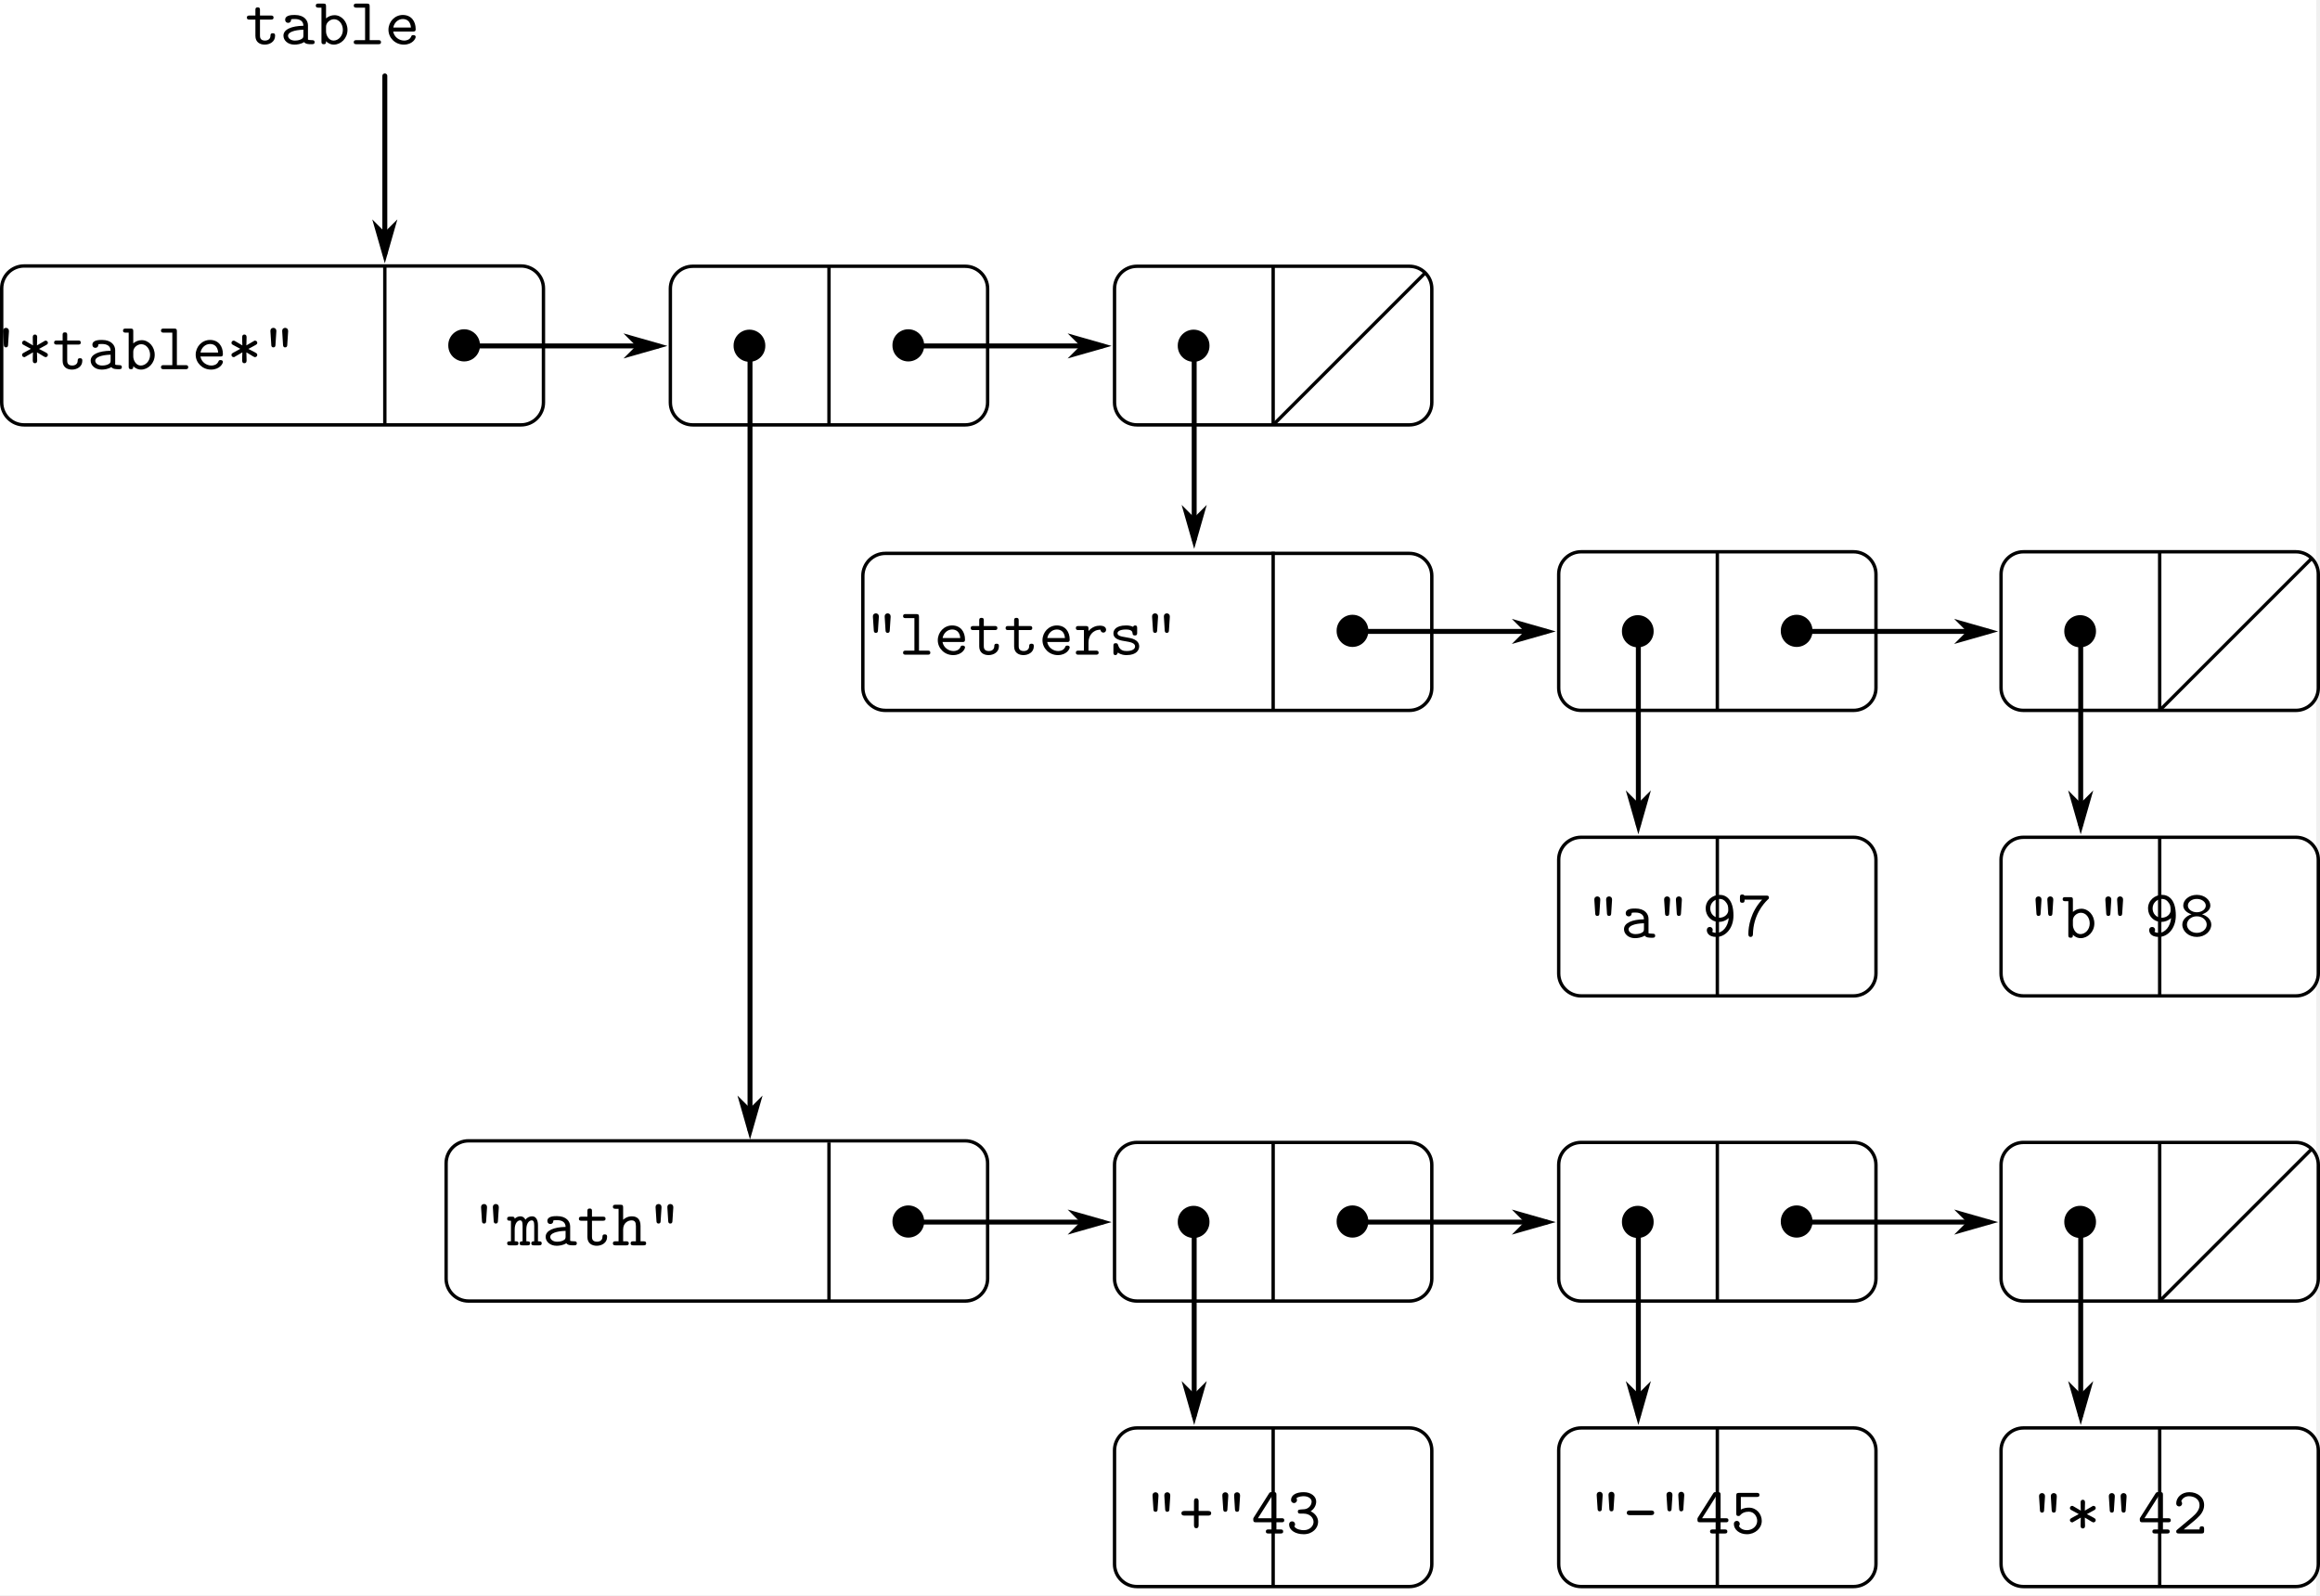
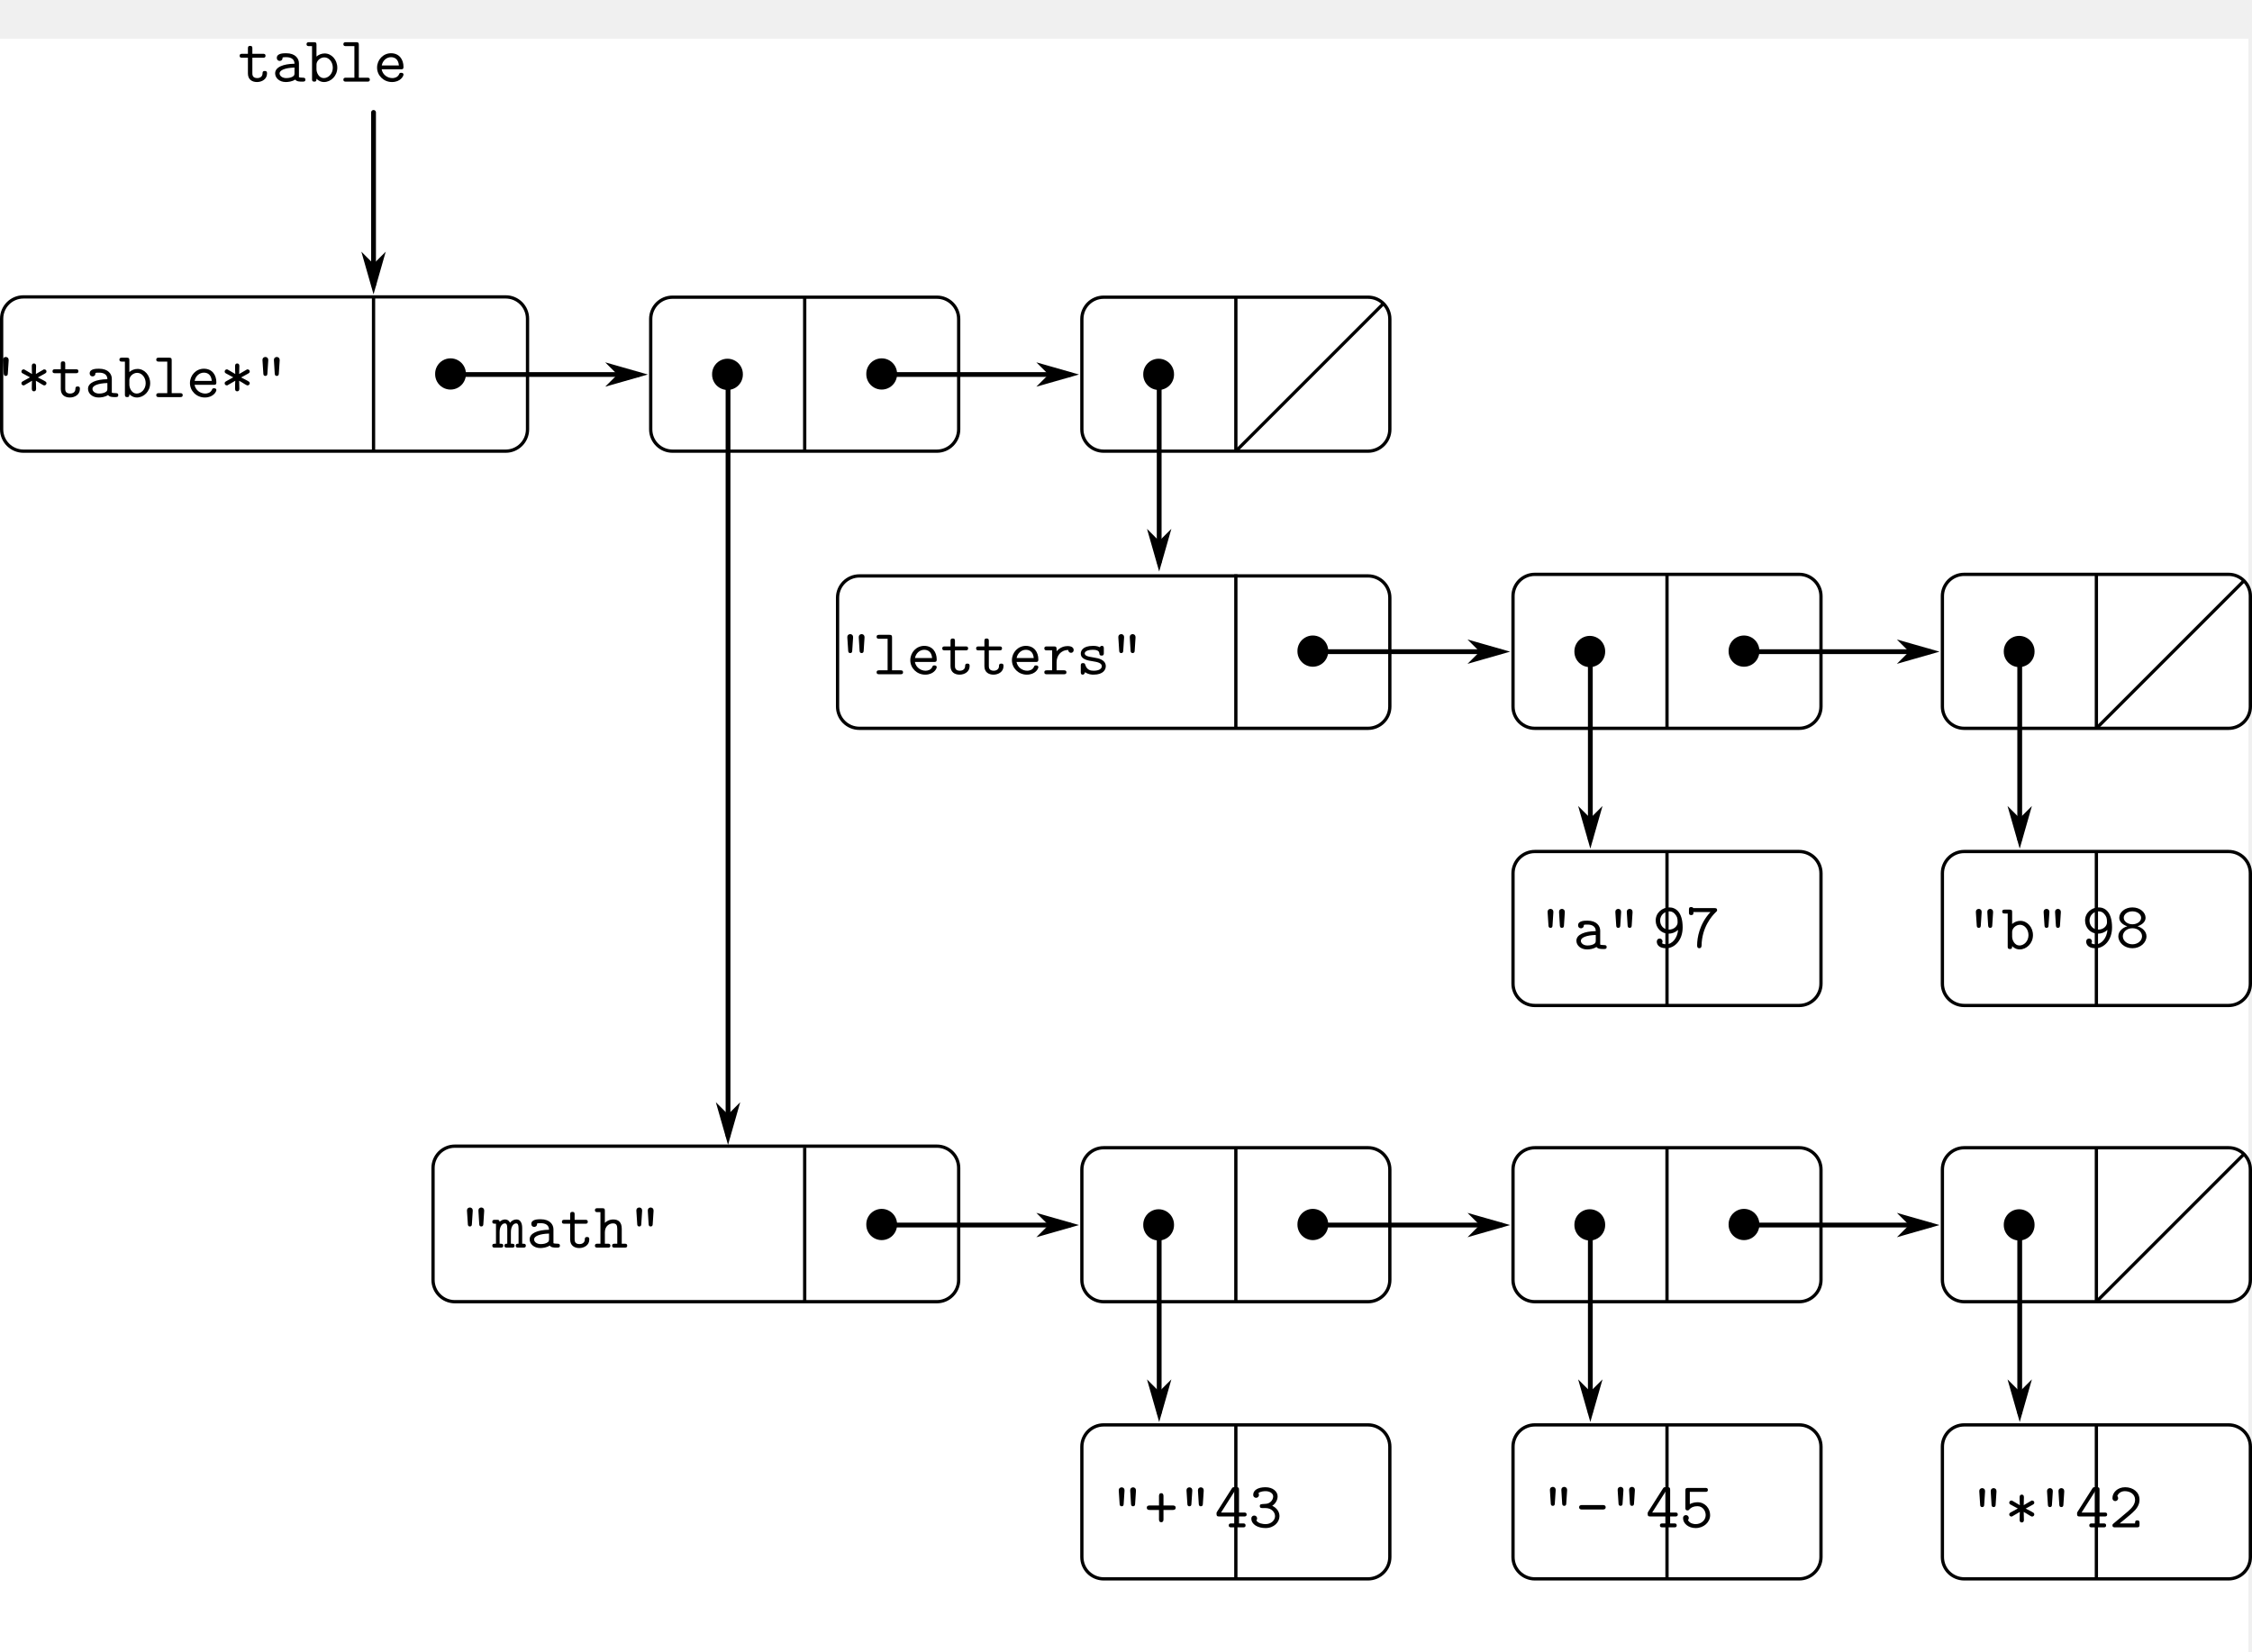
- <svg xmlns="http://www.w3.org/2000/svg" preserveAspectRatio="xMinYMin meet" viewBox="0 0 698.012 480" id="svg6534" version="1.1" width="698.012" height="480">
+ <svg xmlns="http://www.w3.org/2000/svg" preserveAspectRatio="xMinYMin meet" viewBox="0 -12 698.012 512" id="svg6534" version="1.1" width="698.012" height="512">
  <defs id="defs6536">
    <marker refX="0" refY="0" orient="auto" id="Arrow1Mstart" style="overflow:visible">
      <path d="M 0,0 5,-5 -12.5,0 5,5 Z" transform="matrix(0.4,0,0,0.4,4,0)" id="path4565" style="fill:#000000;fill-rule:evenodd;stroke:#000000;stroke-width:1pt;marker-start:none" />
    </marker>
    <marker refX="0" refY="0" orient="auto" id="marker7077" style="overflow:visible">
      <path d="M 0,0 5,-5 -12.5,0 5,5 Z" transform="matrix(0.4,0,0,0.4,4,0)" id="path7079" style="fill:#000000;fill-rule:evenodd;stroke:#000000;stroke-width:1pt;marker-start:none" />
    </marker>
    <marker refX="0" refY="0" orient="auto" id="marker7081" style="overflow:visible">
      <path d="M 0,0 5,-5 -12.5,0 5,5 Z" transform="matrix(0.4,0,0,0.4,4,0)" id="path7083" style="fill:#000000;fill-rule:evenodd;stroke:#000000;stroke-width:1pt;marker-start:none" />
    </marker>
    <marker refX="0" refY="0" orient="auto" id="Arrow1Mstart-8" style="overflow:visible">
      <path d="M 0,0 5,-5 -12.5,0 5,5 Z" transform="matrix(0.4,0,0,0.4,4,0)" id="path4565-5" style="fill:#000000;fill-rule:evenodd;stroke:#000000;stroke-width:1pt;marker-start:none" />
    </marker>
    <marker refX="0" refY="0" orient="auto" id="marker7171" style="overflow:visible">
      <path d="M 0,0 5,-5 -12.5,0 5,5 Z" transform="matrix(0.4,0,0,0.4,4,0)" id="path7173" style="fill:#000000;fill-rule:evenodd;stroke:#000000;stroke-width:1pt;marker-start:none" />
    </marker>
    <marker refX="0" refY="0" orient="auto" id="Arrow1Mstart-84" style="overflow:visible">
      <path d="M 0,0 5,-5 -12.5,0 5,5 Z" transform="matrix(0.4,0,0,0.4,4,0)" id="path4565-7" style="fill:#000000;fill-rule:evenodd;stroke:#000000;stroke-width:1pt;marker-start:none" />
    </marker>
    <marker refX="0" refY="0" orient="auto" id="marker7267" style="overflow:visible">
      <path d="M 0,0 5,-5 -12.5,0 5,5 Z" transform="matrix(0.4,0,0,0.4,4,0)" id="path7269" style="fill:#000000;fill-rule:evenodd;stroke:#000000;stroke-width:1pt;marker-start:none" />
    </marker>
    <marker refX="0" refY="0" orient="auto" id="Arrow1Mstart-5" style="overflow:visible">
      <path d="M 0,0 5,-5 -12.5,0 5,5 Z" transform="matrix(0.4,0,0,0.4,4,0)" id="path4565-0" style="fill:#000000;fill-rule:evenodd;stroke:#000000;stroke-width:1pt;marker-start:none" />
    </marker>
    <marker refX="0" refY="0" orient="auto" id="Arrow1Mstart-9" style="overflow:visible">
      <path d="M 0,0 5,-5 -12.5,0 5,5 Z" transform="matrix(0.4,0,0,0.4,4,0)" id="path4565-03" style="fill:#000000;fill-rule:evenodd;stroke:#000000;stroke-width:1pt;marker-start:none" />
    </marker>
    <marker refX="0" refY="0" orient="auto" id="marker3084" style="overflow:visible">
      <path d="M 0,0 5,-5 -12.5,0 5,5 Z" transform="matrix(0.4,0,0,0.4,4,0)" id="path3086" style="fill:#000000;fill-rule:evenodd;stroke:#000000;stroke-width:1pt;marker-start:none" />
    </marker>
    <marker refX="0" refY="0" orient="auto" id="Arrow1Mstart-3" style="overflow:visible">
      <path d="M 0,0 5,-5 -12.5,0 5,5 Z" transform="matrix(0.4,0,0,0.4,4,0)" id="path4565-9" style="fill:#000000;fill-rule:evenodd;stroke:#000000;stroke-width:1pt;marker-start:none" />
    </marker>
    <marker refX="0" refY="0" orient="auto" id="marker3241" style="overflow:visible">
      <path d="M 0,0 5,-5 -12.5,0 5,5 Z" transform="matrix(0.4,0,0,0.4,4,0)" id="path3243" style="fill:#000000;fill-rule:evenodd;stroke:#000000;stroke-width:1pt;marker-start:none" />
    </marker>
    <marker refX="0" refY="0" orient="auto" id="marker3245" style="overflow:visible">
      <path d="M 0,0 5,-5 -12.5,0 5,5 Z" transform="matrix(0.4,0,0,0.4,4,0)" id="path3247" style="fill:#000000;fill-rule:evenodd;stroke:#000000;stroke-width:1pt;marker-start:none" />
    </marker>
    <marker refX="0" refY="0" orient="auto" id="marker3249" style="overflow:visible">
      <path d="M 0,0 5,-5 -12.5,0 5,5 Z" transform="matrix(0.4,0,0,0.4,4,0)" id="path3251" style="fill:#000000;fill-rule:evenodd;stroke:#000000;stroke-width:1pt;marker-start:none" />
    </marker>
    <marker refX="0" refY="0" orient="auto" id="marker3253" style="overflow:visible">
      <path d="M 0,0 5,-5 -12.5,0 5,5 Z" transform="matrix(0.4,0,0,0.4,4,0)" id="path3255" style="fill:#000000;fill-rule:evenodd;stroke:#000000;stroke-width:1pt;marker-start:none" />
    </marker>
    <marker refX="0" refY="0" orient="auto" id="marker3257" style="overflow:visible">
      <path d="M 0,0 5,-5 -12.5,0 5,5 Z" transform="matrix(0.4,0,0,0.4,4,0)" id="path3259" style="fill:#000000;fill-rule:evenodd;stroke:#000000;stroke-width:1pt;marker-start:none" />
    </marker>
    <marker refX="0" refY="0" orient="auto" id="Arrow1Mstart-4" style="overflow:visible">
      <path d="M 0,0 5,-5 -12.5,0 5,5 Z" transform="matrix(0.4,0,0,0.4,4,0)" id="path4565-1" style="fill:#000000;fill-rule:evenodd;stroke:#000000;stroke-width:1pt;marker-start:none" />
    </marker>
    <marker refX="0" refY="0" orient="auto" id="Arrow1Mstart-1" style="overflow:visible">
      <path d="M 0,0 5,-5 -12.5,0 5,5 Z" transform="matrix(0.4,0,0,0.4,4,0)" id="path4565-3" style="fill:#000000;fill-rule:evenodd;stroke:#000000;stroke-width:1pt;marker-start:none" />
    </marker>
    <marker refX="0" refY="0" orient="auto" id="Arrow1Mstart-82" style="overflow:visible">
      <path d="M 0,0 5,-5 -12.5,0 5,5 Z" transform="matrix(0.4,0,0,0.4,4,0)" id="path4565-90" style="fill:#000000;fill-rule:evenodd;stroke:#000000;stroke-width:1pt;marker-start:none" />
    </marker>
    <marker refX="0" refY="0" orient="auto" id="Arrow1Mstart-93" style="overflow:visible">
      <path d="M 0,0 5,-5 -12.5,0 5,5 Z" transform="matrix(0.4,0,0,0.4,4,0)" id="path4565-54" style="fill:#000000;fill-rule:evenodd;stroke:#000000;stroke-width:1pt;marker-start:none" />
    </marker>
    <marker refX="0" refY="0" orient="auto" id="Arrow1Mstart-56" style="overflow:visible">
      <path d="M 0,0 5,-5 -12.5,0 5,5 Z" transform="matrix(0.4,0,0,0.4,4,0)" id="path4565-93" style="fill:#000000;fill-rule:evenodd;stroke:#000000;stroke-width:1pt;marker-start:none" />
    </marker>
    <marker refX="0" refY="0" orient="auto" id="marker3570" style="overflow:visible">
      <path d="M 0,0 5,-5 -12.5,0 5,5 Z" transform="matrix(0.4,0,0,0.4,4,0)" id="path3572" style="fill:#000000;fill-rule:evenodd;stroke:#000000;stroke-width:1pt;marker-start:none" />
    </marker>
    <marker refX="0" refY="0" orient="auto" id="marker3574" style="overflow:visible">
      <path d="M 0,0 5,-5 -12.5,0 5,5 Z" transform="matrix(0.4,0,0,0.4,4,0)" id="path3576" style="fill:#000000;fill-rule:evenodd;stroke:#000000;stroke-width:1pt;marker-start:none" />
    </marker>
    <marker refX="0" refY="0" orient="auto" id="marker3578" style="overflow:visible">
      <path d="M 0,0 5,-5 -12.5,0 5,5 Z" transform="matrix(0.4,0,0,0.4,4,0)" id="path3580" style="fill:#000000;fill-rule:evenodd;stroke:#000000;stroke-width:1pt;marker-start:none" />
    </marker>
    <marker refX="0" refY="0" orient="auto" id="marker3582" style="overflow:visible">
      <path d="M 0,0 5,-5 -12.5,0 5,5 Z" transform="matrix(0.4,0,0,0.4,4,0)" id="path3584" style="fill:#000000;fill-rule:evenodd;stroke:#000000;stroke-width:1pt;marker-start:none" />
    </marker>
    <marker refX="0" refY="0" orient="auto" id="marker3586" style="overflow:visible">
      <path d="M 0,0 5,-5 -12.5,0 5,5 Z" transform="matrix(0.4,0,0,0.4,4,0)" id="path3588" style="fill:#000000;fill-rule:evenodd;stroke:#000000;stroke-width:1pt;marker-start:none" />
    </marker>
    <marker refX="0" refY="0" orient="auto" id="marker3590" style="overflow:visible">
      <path d="M 0,0 5,-5 -12.5,0 5,5 Z" transform="matrix(0.4,0,0,0.4,4,0)" id="path3592" style="fill:#000000;fill-rule:evenodd;stroke:#000000;stroke-width:1pt;marker-start:none" />
    </marker>
    <marker refX="0" refY="0" orient="auto" id="Arrow1Mstart-35" style="overflow:visible">
      <path d="M 0,0 5,-5 -12.5,0 5,5 Z" transform="matrix(0.4,0,0,0.4,4,0)" id="path4565-542" style="fill:#000000;fill-rule:evenodd;stroke:#000000;stroke-width:1pt;marker-start:none" />
    </marker>
    <marker refX="0" refY="0" orient="auto" id="marker3756" style="overflow:visible">
      <path d="M 0,0 5,-5 -12.5,0 5,5 Z" transform="matrix(0.4,0,0,0.4,4,0)" id="path3758" style="fill:#000000;fill-rule:evenodd;stroke:#000000;stroke-width:1pt;marker-start:none" />
    </marker>
    <marker refX="0" refY="0" orient="auto" id="Arrow1Mstart-569" style="overflow:visible">
      <path d="M 0,0 5,-5 -12.5,0 5,5 Z" transform="matrix(0.4,0,0,0.4,4,0)" id="path4565-6" style="fill:#000000;fill-rule:evenodd;stroke:#000000;stroke-width:1pt;marker-start:none" />
    </marker>
    <marker refX="0" refY="0" orient="auto" id="marker3756-7" style="overflow:visible">
      <path d="M 0,0 5,-5 -12.5,0 5,5 Z" transform="matrix(0.4,0,0,0.4,4,0)" id="path3758-6" style="fill:#000000;fill-rule:evenodd;stroke:#000000;stroke-width:1pt;marker-start:none" />
    </marker>
    <marker refX="0" refY="0" orient="auto" id="Arrow1Mstart-51" style="overflow:visible">
      <path d="M 0,0 5,-5 -12.5,0 5,5 Z" transform="matrix(0.4,0,0,0.4,4,0)" id="path4565-77" style="fill:#000000;fill-rule:evenodd;stroke:#000000;stroke-width:1pt;marker-start:none" />
    </marker>
    <marker refX="0" refY="0" orient="auto" id="marker3859" style="overflow:visible">
      <path d="M 0,0 5,-5 -12.5,0 5,5 Z" transform="matrix(0.4,0,0,0.4,4,0)" id="path3861" style="fill:#000000;fill-rule:evenodd;stroke:#000000;stroke-width:1pt;marker-start:none" />
    </marker>
    <marker refX="0" refY="0" orient="auto" id="marker3863" style="overflow:visible">
      <path d="M 0,0 5,-5 -12.5,0 5,5 Z" transform="matrix(0.4,0,0,0.4,4,0)" id="path3865" style="fill:#000000;fill-rule:evenodd;stroke:#000000;stroke-width:1pt;marker-start:none" />
    </marker>
  </defs>
  <rect width="100.126%" height="100%" id="rect73" x="-2" y="0" style="fill:#ffffff;stroke-width:1.001" />
  <rect style="fill:none;fill-opacity:1;stroke:#000000;stroke-width:1.015;stroke-linecap:round;stroke-linejoin:round;stroke-miterlimit:4;stroke-dasharray:none;stroke-dashoffset:0;stroke-opacity:1" id="rect3794-7-1-0-6-6" y="343.755" x="602.05" ry="6.764" rx="6.764" height="47.727" width="95.455" />
  <rect style="fill:none;fill-opacity:1;stroke:#000000;stroke-width:1.015;stroke-linecap:round;stroke-linejoin:round;stroke-miterlimit:4;stroke-dasharray:none;stroke-dashoffset:0;stroke-opacity:1" id="rect3794-7-1-0-5" y="343.755" x="335.326" ry="6.764" rx="6.764" height="47.727" width="95.455" />
  <rect style="fill:none;fill-opacity:1;stroke:#000000;stroke-width:1.015;stroke-linecap:round;stroke-linejoin:round;stroke-miterlimit:4;stroke-dasharray:none;stroke-dashoffset:0;stroke-opacity:1" id="rect3794-7-1-0-5-6" y="80.027" x="0.507" ry="6.764" rx="6.764" height="47.818" width="163" />
  <path style="display:inline;fill:none;stroke:#000000;stroke-width:1.488;stroke-linecap:round;stroke-linejoin:round;stroke-miterlimit:4;stroke-dasharray:none;stroke-opacity:1;marker-start:url(#Arrow1Mstart)" id="path4554-9-4-6" d="M 115.78,76.3 V 22.845" />
  <rect style="fill:none;fill-opacity:1;stroke:#000000;stroke-width:1.015;stroke-linecap:round;stroke-linejoin:round;stroke-miterlimit:4;stroke-dasharray:none;stroke-dashoffset:0;stroke-opacity:1" id="rect3794-7-1-0-5-6-0" y="429.664" x="335.326" ry="6.764" rx="6.764" height="47.727" width="95.455" />
  <rect style="fill:none;fill-opacity:1;stroke:#000000;stroke-width:1.015;stroke-linecap:round;stroke-linejoin:round;stroke-miterlimit:4;stroke-dasharray:none;stroke-dashoffset:0;stroke-opacity:1" id="rect3794-7-1-0-5-5-9" y="429.664" x="602.05" ry="6.764" rx="6.764" height="47.727" width="95.455" />
  <rect style="fill:none;fill-opacity:1;stroke:#000000;stroke-width:1.015;stroke-linecap:round;stroke-linejoin:round;stroke-miterlimit:4;stroke-dasharray:none;stroke-dashoffset:0;stroke-opacity:1" id="rect3794-7-1-0-5-5" y="343.755" x="468.962" ry="6.764" rx="6.764" height="47.727" width="95.455" />
  <rect style="fill:none;fill-opacity:1;stroke:#000000;stroke-width:1.015;stroke-linecap:round;stroke-linejoin:round;stroke-miterlimit:4;stroke-dasharray:none;stroke-dashoffset:0;stroke-opacity:1" id="rect3794-7-1-0-5-6-9" y="343.269" x="134.22" ry="6.764" rx="6.764" height="48.213" width="162.923" />
  <rect style="fill:none;fill-opacity:1;stroke:#000000;stroke-width:1.015;stroke-linecap:round;stroke-linejoin:round;stroke-miterlimit:4;stroke-dasharray:none;stroke-dashoffset:0;stroke-opacity:1" id="rect3794-7-1-0-5-5-9-4" y="251.936" x="602.05" ry="6.764" rx="6.764" height="47.727" width="95.455" />
  <rect style="fill:none;fill-opacity:1;stroke:#000000;stroke-width:1.015;stroke-linecap:round;stroke-linejoin:round;stroke-miterlimit:4;stroke-dasharray:none;stroke-dashoffset:0;stroke-opacity:1" id="rect3794-7-1-0-5-8-7" y="251.936" x="468.962" ry="6.764" rx="6.764" height="47.727" width="95.455" />
  <rect style="fill:none;fill-opacity:1;stroke:#000000;stroke-width:1.015;stroke-linecap:round;stroke-linejoin:round;stroke-miterlimit:4;stroke-dasharray:none;stroke-dashoffset:0;stroke-opacity:1" id="rect3794-7-1-0-6-6-0" y="166.027" x="602.05" ry="6.764" rx="6.764" height="47.727" width="95.455" />
  <rect style="fill:none;fill-opacity:1;stroke:#000000;stroke-width:1.015;stroke-linecap:round;stroke-linejoin:round;stroke-miterlimit:4;stroke-dasharray:none;stroke-dashoffset:0;stroke-opacity:1" id="rect3794-7-1-0-5-5-91" y="166.027" x="468.962" ry="6.764" rx="6.764" height="47.727" width="95.455" />
  <rect style="fill:none;fill-opacity:1;stroke:#000000;stroke-width:1.015;stroke-linecap:round;stroke-linejoin:round;stroke-miterlimit:4;stroke-dasharray:none;stroke-dashoffset:0;stroke-opacity:1" id="rect3794-7-1-0-5-6-3" y="166.513" x="259.605" ry="6.764" rx="6.764" height="47.242" width="171.175" />
  <rect style="fill:none;fill-opacity:1;stroke:#000000;stroke-width:1.015;stroke-linecap:round;stroke-linejoin:round;stroke-miterlimit:4;stroke-dasharray:none;stroke-dashoffset:0;stroke-opacity:1" id="rect3794-7-1-0-6-6-0-2" y="80.118" x="335.326" ry="6.764" rx="6.764" height="47.727" width="95.455" />
  <rect style="fill:none;fill-opacity:1;stroke:#000000;stroke-width:1.015;stroke-linecap:round;stroke-linejoin:round;stroke-miterlimit:4;stroke-dasharray:none;stroke-dashoffset:0;stroke-opacity:1" id="rect3794-7-1-0-5-5-91-1" y="80.118" x="201.689" ry="6.764" rx="6.764" height="47.727" width="95.455" />
  <rect style="fill:none;fill-opacity:1;stroke:#000000;stroke-width:1.015;stroke-linecap:round;stroke-linejoin:round;stroke-miterlimit:4;stroke-dasharray:none;stroke-dashoffset:0;stroke-opacity:1" id="rect3794-7-1-0-5-8" y="429.664" x="468.962" ry="6.764" rx="6.764" height="47.727" width="95.455" />
  <path style="display:inline;fill:#000000;fill-opacity:1;stroke:#000000;stroke-width:0;stroke-linecap:round;stroke-linejoin:round;stroke-miterlimit:4;stroke-dasharray:none;stroke-dashoffset:0;stroke-opacity:1" id="path4491-44-0-1-7" d="m 144.416,103.914 a 4.773,4.773 0 1 1 -9.545,0 4.773,4.773 0 1 1 9.545,0 z" />
  <path style="display:inline;fill:none;stroke:#000000;stroke-width:1.488;stroke-linecap:round;stroke-linejoin:round;stroke-miterlimit:4;stroke-dasharray:none;stroke-opacity:1;marker-start:url(#Arrow1Mstart)" id="path4554-5-2-3-85-7" d="M 197.871,104.084 H 139.171" />
  <path style="display:inline;fill:none;stroke:#000000;stroke-width:1.488;stroke-linecap:round;stroke-linejoin:round;stroke-miterlimit:4;stroke-dasharray:none;stroke-opacity:1;marker-start:url(#Arrow1Mstart)" id="path4554-5-2-3-85-3-8-1" d="M 331.507,104.084 H 273.27" />
  <path style="display:inline;fill:#000000;fill-opacity:1;stroke:#000000;stroke-width:0;stroke-linecap:round;stroke-linejoin:round;stroke-miterlimit:4;stroke-dasharray:none;stroke-dashoffset:0;stroke-opacity:1" id="path4491-44-0-1-73-5-5" d="m 278.053,103.914 a 4.773,4.773 0 1 1 -9.545,0 4.773,4.773 0 1 1 9.545,0 z" />
  <path style="display:inline;fill:none;stroke:#000000;stroke-width:1.488;stroke-linecap:round;stroke-linejoin:round;stroke-miterlimit:4;stroke-dasharray:none;stroke-opacity:1;marker-start:url(#Arrow1Mstart)" id="path4554-5-0-27-65-3-7" d="M 225.655,339.937 V 104.011" />
  <path style="display:inline;fill:#000000;fill-opacity:1;stroke:#000000;stroke-width:0;stroke-linecap:round;stroke-linejoin:round;stroke-miterlimit:4;stroke-dasharray:none;stroke-dashoffset:0;stroke-opacity:1" id="path4491-4-7-7-2-2-0" d="m 230.257,104.032 a 4.773,4.773 0 1 1 -9.545,0 4.773,4.773 0 1 1 9.545,0 z" />
  <path style="display:inline;fill:#000000;fill-opacity:1;stroke:#000000;stroke-width:0;stroke-linecap:round;stroke-linejoin:round;stroke-miterlimit:4;stroke-dasharray:none;stroke-dashoffset:0;stroke-opacity:1" id="path4491-4-7-6-8-8-8" d="m 363.894,104.032 a 4.773,4.773 0 1 1 -9.545,0 4.773,4.773 0 1 1 9.545,0 z" />
  <path style="display:inline;fill:none;stroke:#000000;stroke-width:1.488;stroke-linecap:round;stroke-linejoin:round;stroke-miterlimit:4;stroke-dasharray:none;stroke-opacity:1;marker-start:url(#Arrow1Mstart)" id="path4554-5-0-7-2-6-2" d="M 359.292,162.209 V 103.509" />
  <path style="display:inline;fill:none;stroke:#000000;stroke-width:1.488;stroke-linecap:round;stroke-linejoin:round;stroke-miterlimit:4;stroke-dasharray:none;stroke-opacity:1;marker-start:url(#Arrow1Mstart)" id="path4554-5-2-3-85-7-5" d="M 465.144,189.993 H 406.926" />
  <path style="display:inline;fill:#000000;fill-opacity:1;stroke:#000000;stroke-width:0;stroke-linecap:round;stroke-linejoin:round;stroke-miterlimit:4;stroke-dasharray:none;stroke-dashoffset:0;stroke-opacity:1" id="path4491-44-0-1-7-9" d="m 411.689,189.823 a 4.773,4.773 0 1 1 -9.545,0 4.773,4.773 0 1 1 9.545,0 z" />
  <path style="display:inline;fill:#000000;fill-opacity:1;stroke:#000000;stroke-width:0;stroke-linecap:round;stroke-linejoin:round;stroke-miterlimit:4;stroke-dasharray:none;stroke-dashoffset:0;stroke-opacity:1" id="path4491-4-7-7-2-2" d="m 497.53,189.941 a 4.773,4.773 0 1 1 -9.545,0 4.773,4.773 0 1 1 9.545,0 z" />
  <path style="display:inline;fill:none;stroke:#000000;stroke-width:1.488;stroke-linecap:round;stroke-linejoin:round;stroke-miterlimit:4;stroke-dasharray:none;stroke-opacity:1;marker-start:url(#Arrow1Mstart)" id="path4554-5-0-27-65-3" d="M 492.928,248.118 V 189.419" />
  <path style="display:inline;fill:none;stroke:#000000;stroke-width:1.488;stroke-linecap:round;stroke-linejoin:round;stroke-miterlimit:4;stroke-dasharray:none;stroke-opacity:1;marker-start:url(#Arrow1Mstart)" id="path4554-5-2-3-85-3-8" d="M 598.231,189.993 H 540.822" />
  <path style="display:inline;fill:#000000;fill-opacity:1;stroke:#000000;stroke-width:0;stroke-linecap:round;stroke-linejoin:round;stroke-miterlimit:4;stroke-dasharray:none;stroke-dashoffset:0;stroke-opacity:1" id="path4491-44-0-1-73-5" d="m 545.326,189.823 a 4.773,4.773 0 1 1 -9.545,0 4.773,4.773 0 1 1 9.545,0 z" />
  <path style="display:inline;fill:#000000;fill-opacity:1;stroke:#000000;stroke-width:0;stroke-linecap:round;stroke-linejoin:round;stroke-miterlimit:4;stroke-dasharray:none;stroke-dashoffset:0;stroke-opacity:1" id="path4491-4-7-6-8-8" d="m 630.618,189.941 a 4.773,4.773 0 1 1 -9.545,0 4.773,4.773 0 1 1 9.545,0 z" />
  <path style="display:inline;fill:none;stroke:#000000;stroke-width:1.488;stroke-linecap:round;stroke-linejoin:round;stroke-miterlimit:4;stroke-dasharray:none;stroke-opacity:1;marker-start:url(#Arrow1Mstart)" id="path4554-5-0-7-2-6" d="M 626.016,248.118 V 189.901" />
  <path style="display:inline;fill:none;stroke:#000000;stroke-width:1.488;stroke-linecap:round;stroke-linejoin:round;stroke-miterlimit:4;stroke-dasharray:none;stroke-opacity:1;marker-start:url(#Arrow1Mstart)" id="path4554-5-2-3-85-7-4" d="M 331.507,367.721 H 273.348" />
  <path style="display:inline;fill:#000000;fill-opacity:1;stroke:#000000;stroke-width:0;stroke-linecap:round;stroke-linejoin:round;stroke-miterlimit:4;stroke-dasharray:none;stroke-dashoffset:0;stroke-opacity:1" id="path4491-44-0-1-7-7" d="m 278.053,367.55 a 4.773,4.773 0 1 1 -9.545,0 4.773,4.773 0 1 1 9.545,0 z" />
  <path style="display:inline;fill:#000000;fill-opacity:1;stroke:#000000;stroke-width:0;stroke-linecap:round;stroke-linejoin:round;stroke-miterlimit:4;stroke-dasharray:none;stroke-dashoffset:0;stroke-opacity:1" id="path4491-4-7-7" d="m 363.894,367.668 a 4.773,4.773 0 1 1 -9.545,0 4.773,4.773 0 1 1 9.545,0 z" />
  <path style="display:inline;fill:none;stroke:#000000;stroke-width:1.488;stroke-linecap:round;stroke-linejoin:round;stroke-miterlimit:4;stroke-dasharray:none;stroke-opacity:1;marker-start:url(#Arrow1Mstart)" id="path4554-5-0-27" d="M 359.292,425.846 V 367.687" />
  <path style="display:inline;fill:none;stroke:#000000;stroke-width:1.488;stroke-linecap:round;stroke-linejoin:round;stroke-miterlimit:4;stroke-dasharray:none;stroke-opacity:1;marker-start:url(#Arrow1Mstart)" id="path4554-5-2-3-85" d="M 465.144,367.721 H 406.926" />
  <path style="display:inline;fill:#000000;fill-opacity:1;stroke:#000000;stroke-width:0;stroke-linecap:round;stroke-linejoin:round;stroke-miterlimit:4;stroke-dasharray:none;stroke-dashoffset:0;stroke-opacity:1" id="path4491-44-0-1" d="m 411.689,367.55 a 4.773,4.773 0 1 1 -9.545,0 4.773,4.773 0 1 1 9.545,0 z" />
  <path style="display:inline;fill:#000000;fill-opacity:1;stroke:#000000;stroke-width:0;stroke-linecap:round;stroke-linejoin:round;stroke-miterlimit:4;stroke-dasharray:none;stroke-dashoffset:0;stroke-opacity:1" id="path4491-4-7-7-2" d="m 497.53,367.668 a 4.773,4.773 0 1 1 -9.545,0 4.773,4.773 0 1 1 9.545,0 z" />
  <path style="display:inline;fill:none;stroke:#000000;stroke-width:1.488;stroke-linecap:round;stroke-linejoin:round;stroke-miterlimit:4;stroke-dasharray:none;stroke-opacity:1;marker-start:url(#Arrow1Mstart)" id="path4554-5-0-27-65" d="M 492.928,425.846 V 367.687" />
  <path style="display:inline;fill:none;stroke:#000000;stroke-width:1.488;stroke-linecap:round;stroke-linejoin:round;stroke-miterlimit:4;stroke-dasharray:none;stroke-opacity:1;marker-start:url(#Arrow1Mstart)" id="path4554-5-2-3-85-3" d="M 598.231,367.721 H 540.618" />
  <path style="display:inline;fill:#000000;fill-opacity:1;stroke:#000000;stroke-width:0;stroke-linecap:round;stroke-linejoin:round;stroke-miterlimit:4;stroke-dasharray:none;stroke-dashoffset:0;stroke-opacity:1" id="path4491-44-0-1-73" d="m 545.326,367.55 a 4.773,4.773 0 1 1 -9.545,0 4.773,4.773 0 1 1 9.545,0 z" />
  <path style="display:inline;fill:#000000;fill-opacity:1;stroke:#000000;stroke-width:0;stroke-linecap:round;stroke-linejoin:round;stroke-miterlimit:4;stroke-dasharray:none;stroke-dashoffset:0;stroke-opacity:1" id="path4491-4-7-6-8" d="m 630.618,367.668 a 4.773,4.773 0 1 1 -9.545,0 4.773,4.773 0 1 1 9.545,0 z" />
  <path style="display:inline;fill:none;stroke:#000000;stroke-width:1.488;stroke-linecap:round;stroke-linejoin:round;stroke-miterlimit:4;stroke-dasharray:none;stroke-opacity:1;marker-start:url(#Arrow1Mstart)" id="path4554-5-0-7-2" d="M 626.016,425.846 V 367.687" />
  <path style="fill:none;stroke:#000000;stroke-width:1.015;stroke-linecap:butt;stroke-linejoin:round;stroke-miterlimit:4;stroke-dasharray:none;stroke-opacity:1" id="path4373-3" d="m 649.777,391.482 45.818,-45.818" />
  <path style="fill:none;stroke:#000000;stroke-width:1.015;stroke-linecap:butt;stroke-linejoin:miter;stroke-miterlimit:4;stroke-dasharray:none;stroke-opacity:1" id="path4405-1-3-84-0" d="m 649.777,343.755 v 47.727" />
  <path style="fill:none;stroke:#000000;stroke-width:1.015;stroke-linecap:butt;stroke-linejoin:miter;stroke-miterlimit:4;stroke-dasharray:none;stroke-opacity:1" id="path4405-1-3-3-8" d="m 516.689,343.755 v 47.727" />
  <path style="fill:none;stroke:#000000;stroke-width:1.015;stroke-linecap:butt;stroke-linejoin:miter;stroke-miterlimit:4;stroke-dasharray:none;stroke-opacity:1" id="path4405-1-3-3" d="m 383.053,343.755 v 47.727" />
  <path style="fill:none;stroke:#000000;stroke-width:1.015;stroke-linecap:butt;stroke-linejoin:miter;stroke-miterlimit:4;stroke-dasharray:none;stroke-opacity:1" id="path4405-1-3-3-4-6" d="m 249.417,343.755 v 47.727" />
  <path style="fill:none;stroke:#000000;stroke-width:1.015;stroke-linecap:butt;stroke-linejoin:miter;stroke-miterlimit:4;stroke-dasharray:none;stroke-opacity:1" id="path4405-1-3-3-4-2" d="m 383.053,429.664 v 47.727" />
  <path style="fill:none;stroke:#000000;stroke-width:1.015;stroke-linecap:butt;stroke-linejoin:miter;stroke-miterlimit:4;stroke-dasharray:none;stroke-opacity:1" id="path4405-1-3-3-43" d="m 516.689,429.664 v 47.727" />
  <path style="fill:none;stroke:#000000;stroke-width:1.015;stroke-linecap:butt;stroke-linejoin:miter;stroke-miterlimit:4;stroke-dasharray:none;stroke-opacity:1" id="path4405-1-3-3-8-8" d="m 649.777,429.664 v 47.727" />
  <path style="fill:none;stroke:#000000;stroke-width:1.015;stroke-linecap:butt;stroke-linejoin:miter;stroke-miterlimit:4;stroke-dasharray:none;stroke-opacity:1" id="path4405-1-3-3-8-8-9" d="m 649.777,251.936 v 47.727" />
  <path style="fill:none;stroke:#000000;stroke-width:1.015;stroke-linecap:butt;stroke-linejoin:miter;stroke-miterlimit:4;stroke-dasharray:none;stroke-opacity:1" id="path4405-1-3-3-43-9" d="m 516.689,251.936 v 47.727" />
  <path style="fill:none;stroke:#000000;stroke-width:1.015;stroke-linecap:butt;stroke-linejoin:round;stroke-miterlimit:4;stroke-dasharray:none;stroke-opacity:1" id="path4373-3-5" d="m 649.777,213.755 45.818,-45.818" />
  <path style="fill:none;stroke:#000000;stroke-width:1.015;stroke-linecap:butt;stroke-linejoin:miter;stroke-miterlimit:4;stroke-dasharray:none;stroke-opacity:1" id="path4405-1-3-84-0-7" d="m 649.777,166.027 v 47.727" />
  <path style="fill:none;stroke:#000000;stroke-width:1.015;stroke-linecap:butt;stroke-linejoin:miter;stroke-miterlimit:4;stroke-dasharray:none;stroke-opacity:1" id="path4405-1-3-3-8-3" d="m 516.689,166.027 v 47.727" />
  <path style="fill:none;stroke:#000000;stroke-width:1.015;stroke-linecap:butt;stroke-linejoin:miter;stroke-miterlimit:4;stroke-dasharray:none;stroke-opacity:1" id="path4405-1-3-3-4-5" d="m 383.053,166.027 v 47.727" />
  <path style="fill:none;stroke:#000000;stroke-width:1.015;stroke-linecap:butt;stroke-linejoin:round;stroke-miterlimit:4;stroke-dasharray:none;stroke-opacity:1" id="path4373-3-5-5" d="M 383.053,127.846 428.871,82.027" />
  <path style="fill:none;stroke:#000000;stroke-width:1.015;stroke-linecap:butt;stroke-linejoin:miter;stroke-miterlimit:4;stroke-dasharray:none;stroke-opacity:1" id="path4405-1-3-84-0-7-6" d="M 383.053,80.118 V 127.846" />
  <path style="fill:none;stroke:#000000;stroke-width:1.015;stroke-linecap:butt;stroke-linejoin:miter;stroke-miterlimit:4;stroke-dasharray:none;stroke-opacity:1" id="path4405-1-3-3-8-3-7" d="M 249.417,80.118 V 127.846" />
  <path style="fill:none;stroke:#000000;stroke-width:1.015;stroke-linecap:butt;stroke-linejoin:miter;stroke-miterlimit:4;stroke-dasharray:none;stroke-opacity:1" id="path4405-1-3-3-4" d="M 115.78,80.118 V 127.846" />
-   <text style="font-style:normal;font-variant:normal;font-weight:normal;font-stretch:normal;font-size:20px;line-height:125%;font-family:'Latin Modern Mono';-inkscape-font-specification:'Latin Modern Mono';letter-spacing:0px;word-spacing:0px;fill:#000000;fill-opacity:1;stroke:none" xml:space="preserve" id="text3007-0-2-9-5" y="461.458" x="344.188">
+   <text style="font-style:normal;font-variant:normal;font-weight:normal;font-stretch:normal;font-size:20px;line-height:125%;font-family:'Latin Modern Mono', monospace;-inkscape-font-specification:'Latin Modern Mono';letter-spacing:0px;word-spacing:0px;fill:#000000;fill-opacity:1;stroke:none" xml:space="preserve" id="text3007-0-2-9-5" y="461.458" x="344.188">
    <tspan style="font-weight:normal;-inkscape-font-specification:'Latin Modern Mono'" id="tspan3009-8-5-1-5" y="461.458" x="344.188">"+"</tspan>
  </text>
-   <text style="font-style:normal;font-variant:normal;font-weight:normal;font-stretch:normal;font-size:20px;line-height:125%;font-family:'Latin Modern Mono';-inkscape-font-specification:'Latin Modern Mono';letter-spacing:0px;word-spacing:0px;fill:#000000;fill-opacity:1;stroke:none" xml:space="preserve" id="text3007-0-2-9" y="461.32" x="477.824">
+   <text style="font-style:normal;font-variant:normal;font-weight:normal;font-stretch:normal;font-size:20px;line-height:125%;font-family:'Latin Modern Mono', monospace;-inkscape-font-specification:'Latin Modern Mono';letter-spacing:0px;word-spacing:0px;fill:#000000;fill-opacity:1;stroke:none" xml:space="preserve" id="text3007-0-2-9" y="461.32" x="477.824">
    <tspan style="font-weight:normal;-inkscape-font-specification:'Latin Modern Mono'" id="tspan3009-8-5-1" y="461.32" x="477.824">"-"</tspan>
  </text>
-   <text style="font-style:normal;font-variant:normal;font-weight:normal;font-stretch:normal;font-size:20px;line-height:125%;font-family:'Latin Modern Mono';-inkscape-font-specification:'Latin Modern Mono';letter-spacing:0px;word-spacing:0px;fill:#000000;fill-opacity:1;stroke:none" xml:space="preserve" id="text3007-0-2-9-7" y="461.704" x="610.912">
+   <text style="font-style:normal;font-variant:normal;font-weight:normal;font-stretch:normal;font-size:20px;line-height:125%;font-family:'Latin Modern Mono', monospace;-inkscape-font-specification:'Latin Modern Mono';letter-spacing:0px;word-spacing:0px;fill:#000000;fill-opacity:1;stroke:none" xml:space="preserve" id="text3007-0-2-9-7" y="461.704" x="610.912">
    <tspan style="font-weight:normal;-inkscape-font-specification:'Latin Modern Mono'" id="tspan3009-8-5-1-9" y="461.704" x="610.912">"*"</tspan>
  </text>
-   <text style="font-style:normal;font-variant:normal;font-weight:normal;font-stretch:normal;font-size:20px;line-height:125%;font-family:'Latin Modern Mono';-inkscape-font-specification:'Latin Modern Mono';text-align:center;letter-spacing:0px;word-spacing:0px;text-anchor:middle;fill:#000000;fill-opacity:1;stroke:none" xml:space="preserve" id="text3007-0-2-9-5-9" y="461.425" x="402.735">
+   <text style="font-style:normal;font-variant:normal;font-weight:normal;font-stretch:normal;font-size:20px;line-height:125%;font-family:'Latin Modern Mono', monospace;-inkscape-font-specification:'Latin Modern Mono';text-align:center;letter-spacing:0px;word-spacing:0px;text-anchor:middle;fill:#000000;fill-opacity:1;stroke:none" xml:space="preserve" id="text3007-0-2-9-5-9" y="461.425" x="402.735">
    <tspan style="font-weight:normal;-inkscape-font-specification:'Latin Modern Mono'" id="tspan3009-8-5-1-5-7" y="461.425" x="402.735">43</tspan>
  </text>
-   <text style="font-style:normal;font-variant:normal;font-weight:normal;font-stretch:normal;font-size:20px;line-height:125%;font-family:'Latin Modern Mono';-inkscape-font-specification:'Latin Modern Mono';text-align:center;letter-spacing:0px;word-spacing:0px;text-anchor:middle;fill:#000000;fill-opacity:1;stroke:none" xml:space="preserve" id="text3007-0-2-9-5-0" y="461.425" x="536.371">
+   <text style="font-style:normal;font-variant:normal;font-weight:normal;font-stretch:normal;font-size:20px;line-height:125%;font-family:'Latin Modern Mono', monospace;-inkscape-font-specification:'Latin Modern Mono';text-align:center;letter-spacing:0px;word-spacing:0px;text-anchor:middle;fill:#000000;fill-opacity:1;stroke:none" xml:space="preserve" id="text3007-0-2-9-5-0" y="461.425" x="536.371">
    <tspan style="font-weight:normal;-inkscape-font-specification:'Latin Modern Mono'" id="tspan3009-8-5-1-5-4" y="461.425" x="536.371">45</tspan>
  </text>
-   <text style="font-style:normal;font-variant:normal;font-weight:normal;font-stretch:normal;font-size:20px;line-height:125%;font-family:'Latin Modern Mono';-inkscape-font-specification:'Latin Modern Mono';text-align:center;letter-spacing:0px;word-spacing:0px;text-anchor:middle;fill:#000000;fill-opacity:1;stroke:none" xml:space="preserve" id="text3007-0-2-9-5-4" y="461.425" x="669.459">
+   <text style="font-style:normal;font-variant:normal;font-weight:normal;font-stretch:normal;font-size:20px;line-height:125%;font-family:'Latin Modern Mono', monospace;-inkscape-font-specification:'Latin Modern Mono';text-align:center;letter-spacing:0px;word-spacing:0px;text-anchor:middle;fill:#000000;fill-opacity:1;stroke:none" xml:space="preserve" id="text3007-0-2-9-5-4" y="461.425" x="669.459">
    <tspan style="font-weight:normal;-inkscape-font-specification:'Latin Modern Mono'" id="tspan3009-8-5-1-5-1" y="461.425" x="669.459">42</tspan>
  </text>
-   <text style="font-style:normal;font-variant:normal;font-weight:normal;font-stretch:normal;font-size:20px;line-height:125%;font-family:'Latin Modern Mono';-inkscape-font-specification:'Latin Modern Mono';letter-spacing:0px;word-spacing:0px;fill:#000000;fill-opacity:1;stroke:none" xml:space="preserve" id="text3007-0-2-9-8" y="282.164" x="477.11">
+   <text style="font-style:normal;font-variant:normal;font-weight:normal;font-stretch:normal;font-size:20px;line-height:125%;font-family:'Latin Modern Mono', monospace;-inkscape-font-specification:'Latin Modern Mono';letter-spacing:0px;word-spacing:0px;fill:#000000;fill-opacity:1;stroke:none" xml:space="preserve" id="text3007-0-2-9-8" y="282.164" x="477.11">
    <tspan style="font-weight:normal;-inkscape-font-specification:'Latin Modern Mono'" id="tspan3009-8-5-1-59" y="282.164" x="477.11">"a"</tspan>
  </text>
-   <text style="font-style:normal;font-variant:normal;font-weight:normal;font-stretch:normal;font-size:20px;line-height:125%;font-family:'Latin Modern Mono';-inkscape-font-specification:'Latin Modern Mono';letter-spacing:0px;word-spacing:0px;fill:#000000;fill-opacity:1;stroke:none" xml:space="preserve" id="text3007-0-2-9-7-9" y="282.164" x="609.856">
+   <text style="font-style:normal;font-variant:normal;font-weight:normal;font-stretch:normal;font-size:20px;line-height:125%;font-family:'Latin Modern Mono', monospace;-inkscape-font-specification:'Latin Modern Mono';letter-spacing:0px;word-spacing:0px;fill:#000000;fill-opacity:1;stroke:none" xml:space="preserve" id="text3007-0-2-9-7-9" y="282.164" x="609.856">
    <tspan style="font-weight:normal;-inkscape-font-specification:'Latin Modern Mono'" id="tspan3009-8-5-1-9-1" y="282.164" x="609.856">"b"</tspan>
  </text>
-   <text style="font-style:normal;font-variant:normal;font-weight:normal;font-stretch:normal;font-size:20px;line-height:125%;font-family:'Latin Modern Mono';-inkscape-font-specification:'Latin Modern Mono';text-align:center;letter-spacing:0px;word-spacing:0px;text-anchor:middle;fill:#000000;fill-opacity:1;stroke:none" xml:space="preserve" id="text3007-0-2-9-5-0-4" y="281.698" x="538.371">
+   <text style="font-style:normal;font-variant:normal;font-weight:normal;font-stretch:normal;font-size:20px;line-height:125%;font-family:'Latin Modern Mono', monospace;-inkscape-font-specification:'Latin Modern Mono';text-align:center;letter-spacing:0px;word-spacing:0px;text-anchor:middle;fill:#000000;fill-opacity:1;stroke:none" xml:space="preserve" id="text3007-0-2-9-5-0-4" y="281.698" x="538.371">
    <tspan style="font-weight:normal;-inkscape-font-specification:'Latin Modern Mono'" id="tspan3009-8-5-1-5-4-9" y="281.698" x="538.371">97</tspan>
  </text>
-   <text style="font-style:normal;font-variant:normal;font-weight:normal;font-stretch:normal;font-size:20px;line-height:125%;font-family:'Latin Modern Mono';-inkscape-font-specification:'Latin Modern Mono';text-align:center;letter-spacing:0px;word-spacing:0px;text-anchor:middle;fill:#000000;fill-opacity:1;stroke:none" xml:space="preserve" id="text3007-0-2-9-5-4-1" y="281.698" x="671.459">
+   <text style="font-style:normal;font-variant:normal;font-weight:normal;font-stretch:normal;font-size:20px;line-height:125%;font-family:'Latin Modern Mono', monospace;-inkscape-font-specification:'Latin Modern Mono';text-align:center;letter-spacing:0px;word-spacing:0px;text-anchor:middle;fill:#000000;fill-opacity:1;stroke:none" xml:space="preserve" id="text3007-0-2-9-5-4-1" y="281.698" x="671.459">
    <tspan style="font-weight:normal;-inkscape-font-specification:'Latin Modern Mono'" id="tspan3009-8-5-1-5-1-7" y="281.698" x="671.459">98</tspan>
  </text>
-   <text style="font-style:normal;font-variant:normal;font-weight:normal;font-stretch:normal;font-size:20px;line-height:125%;font-family:'Latin Modern Mono';-inkscape-font-specification:'Latin Modern Mono';text-align:center;letter-spacing:0px;word-spacing:0px;text-anchor:middle;fill:#000000;fill-opacity:1;stroke:none" xml:space="preserve" id="text3007-0-2-9-5-40-3" y="196.993" x="323.053">
+   <text style="font-style:normal;font-variant:normal;font-weight:normal;font-stretch:normal;font-size:20px;line-height:125%;font-family:'Latin Modern Mono', monospace;-inkscape-font-specification:'Latin Modern Mono';text-align:center;letter-spacing:0px;word-spacing:0px;text-anchor:middle;fill:#000000;fill-opacity:1;stroke:none" xml:space="preserve" id="text3007-0-2-9-5-40-3" y="196.993" x="323.053">
    <tspan style="font-weight:normal;-inkscape-font-specification:'Latin Modern Mono'" id="tspan3009-8-5-1-5-5-4" y="196.993" x="323.053">"letters"</tspan>
  </text>
-   <text style="font-style:normal;font-variant:normal;font-weight:normal;font-stretch:normal;font-size:20px;line-height:125%;font-family:'Latin Modern Mono';-inkscape-font-specification:'Latin Modern Mono';text-align:center;letter-spacing:0px;word-spacing:0px;text-anchor:middle;fill:#000000;fill-opacity:1;stroke:none" xml:space="preserve" id="text3007-0-2-9-5-40-0" y="374.721" x="189.417">
+   <text style="font-style:normal;font-variant:normal;font-weight:normal;font-stretch:normal;font-size:20px;line-height:125%;font-family:'Latin Modern Mono', monospace;-inkscape-font-specification:'Latin Modern Mono';text-align:center;letter-spacing:0px;word-spacing:0px;text-anchor:middle;fill:#000000;fill-opacity:1;stroke:none" xml:space="preserve" id="text3007-0-2-9-5-40-0" y="374.721" x="189.417">
    <tspan style="font-weight:normal;-inkscape-font-specification:'Latin Modern Mono'" id="tspan3009-8-5-1-5-5-1" y="374.721" x="189.417">"math"</tspan>
  </text>
-   <text style="font-style:normal;font-variant:normal;font-weight:normal;font-stretch:normal;font-size:20px;line-height:125%;font-family:'Latin Modern Mono';-inkscape-font-specification:'Latin Modern Mono';text-align:center;letter-spacing:0px;word-spacing:0px;text-anchor:middle;display:inline;fill:#000000;fill-opacity:1;stroke:none" xml:space="preserve" id="text3507" y="13.3" x="115.78">
+   <text style="font-style:normal;font-variant:normal;font-weight:normal;font-stretch:normal;font-size:20px;line-height:125%;font-family:'Latin Modern Mono', monospace;-inkscape-font-specification:'Latin Modern Mono';text-align:center;letter-spacing:0px;word-spacing:0px;text-anchor:middle;display:inline;fill:#000000;fill-opacity:1;stroke:none" xml:space="preserve" id="text3507" y="13.3" x="115.78">
    <tspan id="tspan3509" y="13.3" x="115.78">table</tspan>
  </text>
-   <text style="font-style:normal;font-variant:normal;font-weight:normal;font-stretch:normal;font-size:20px;line-height:125%;font-family:'Latin Modern Mono';-inkscape-font-specification:'Latin Modern Mono';text-align:center;letter-spacing:0px;word-spacing:0px;text-anchor:middle;fill:#000000;fill-opacity:1;stroke:none" xml:space="preserve" id="text1391" y="111.084" x="57.78">
+   <text style="font-style:normal;font-variant:normal;font-weight:normal;font-stretch:normal;font-size:20px;line-height:125%;font-family:'Latin Modern Mono', monospace;-inkscape-font-specification:'Latin Modern Mono';text-align:center;letter-spacing:0px;word-spacing:0px;text-anchor:middle;fill:#000000;fill-opacity:1;stroke:none" xml:space="preserve" id="text1391" y="111.084" x="57.78">
    <tspan style="font-weight:normal;-inkscape-font-specification:'Latin Modern Mono'" id="tspan1389" dy="0 0 0 0 0 0 0 0" y="111.084" x="57.78">"*table*"</tspan>
  </text>
</svg>
